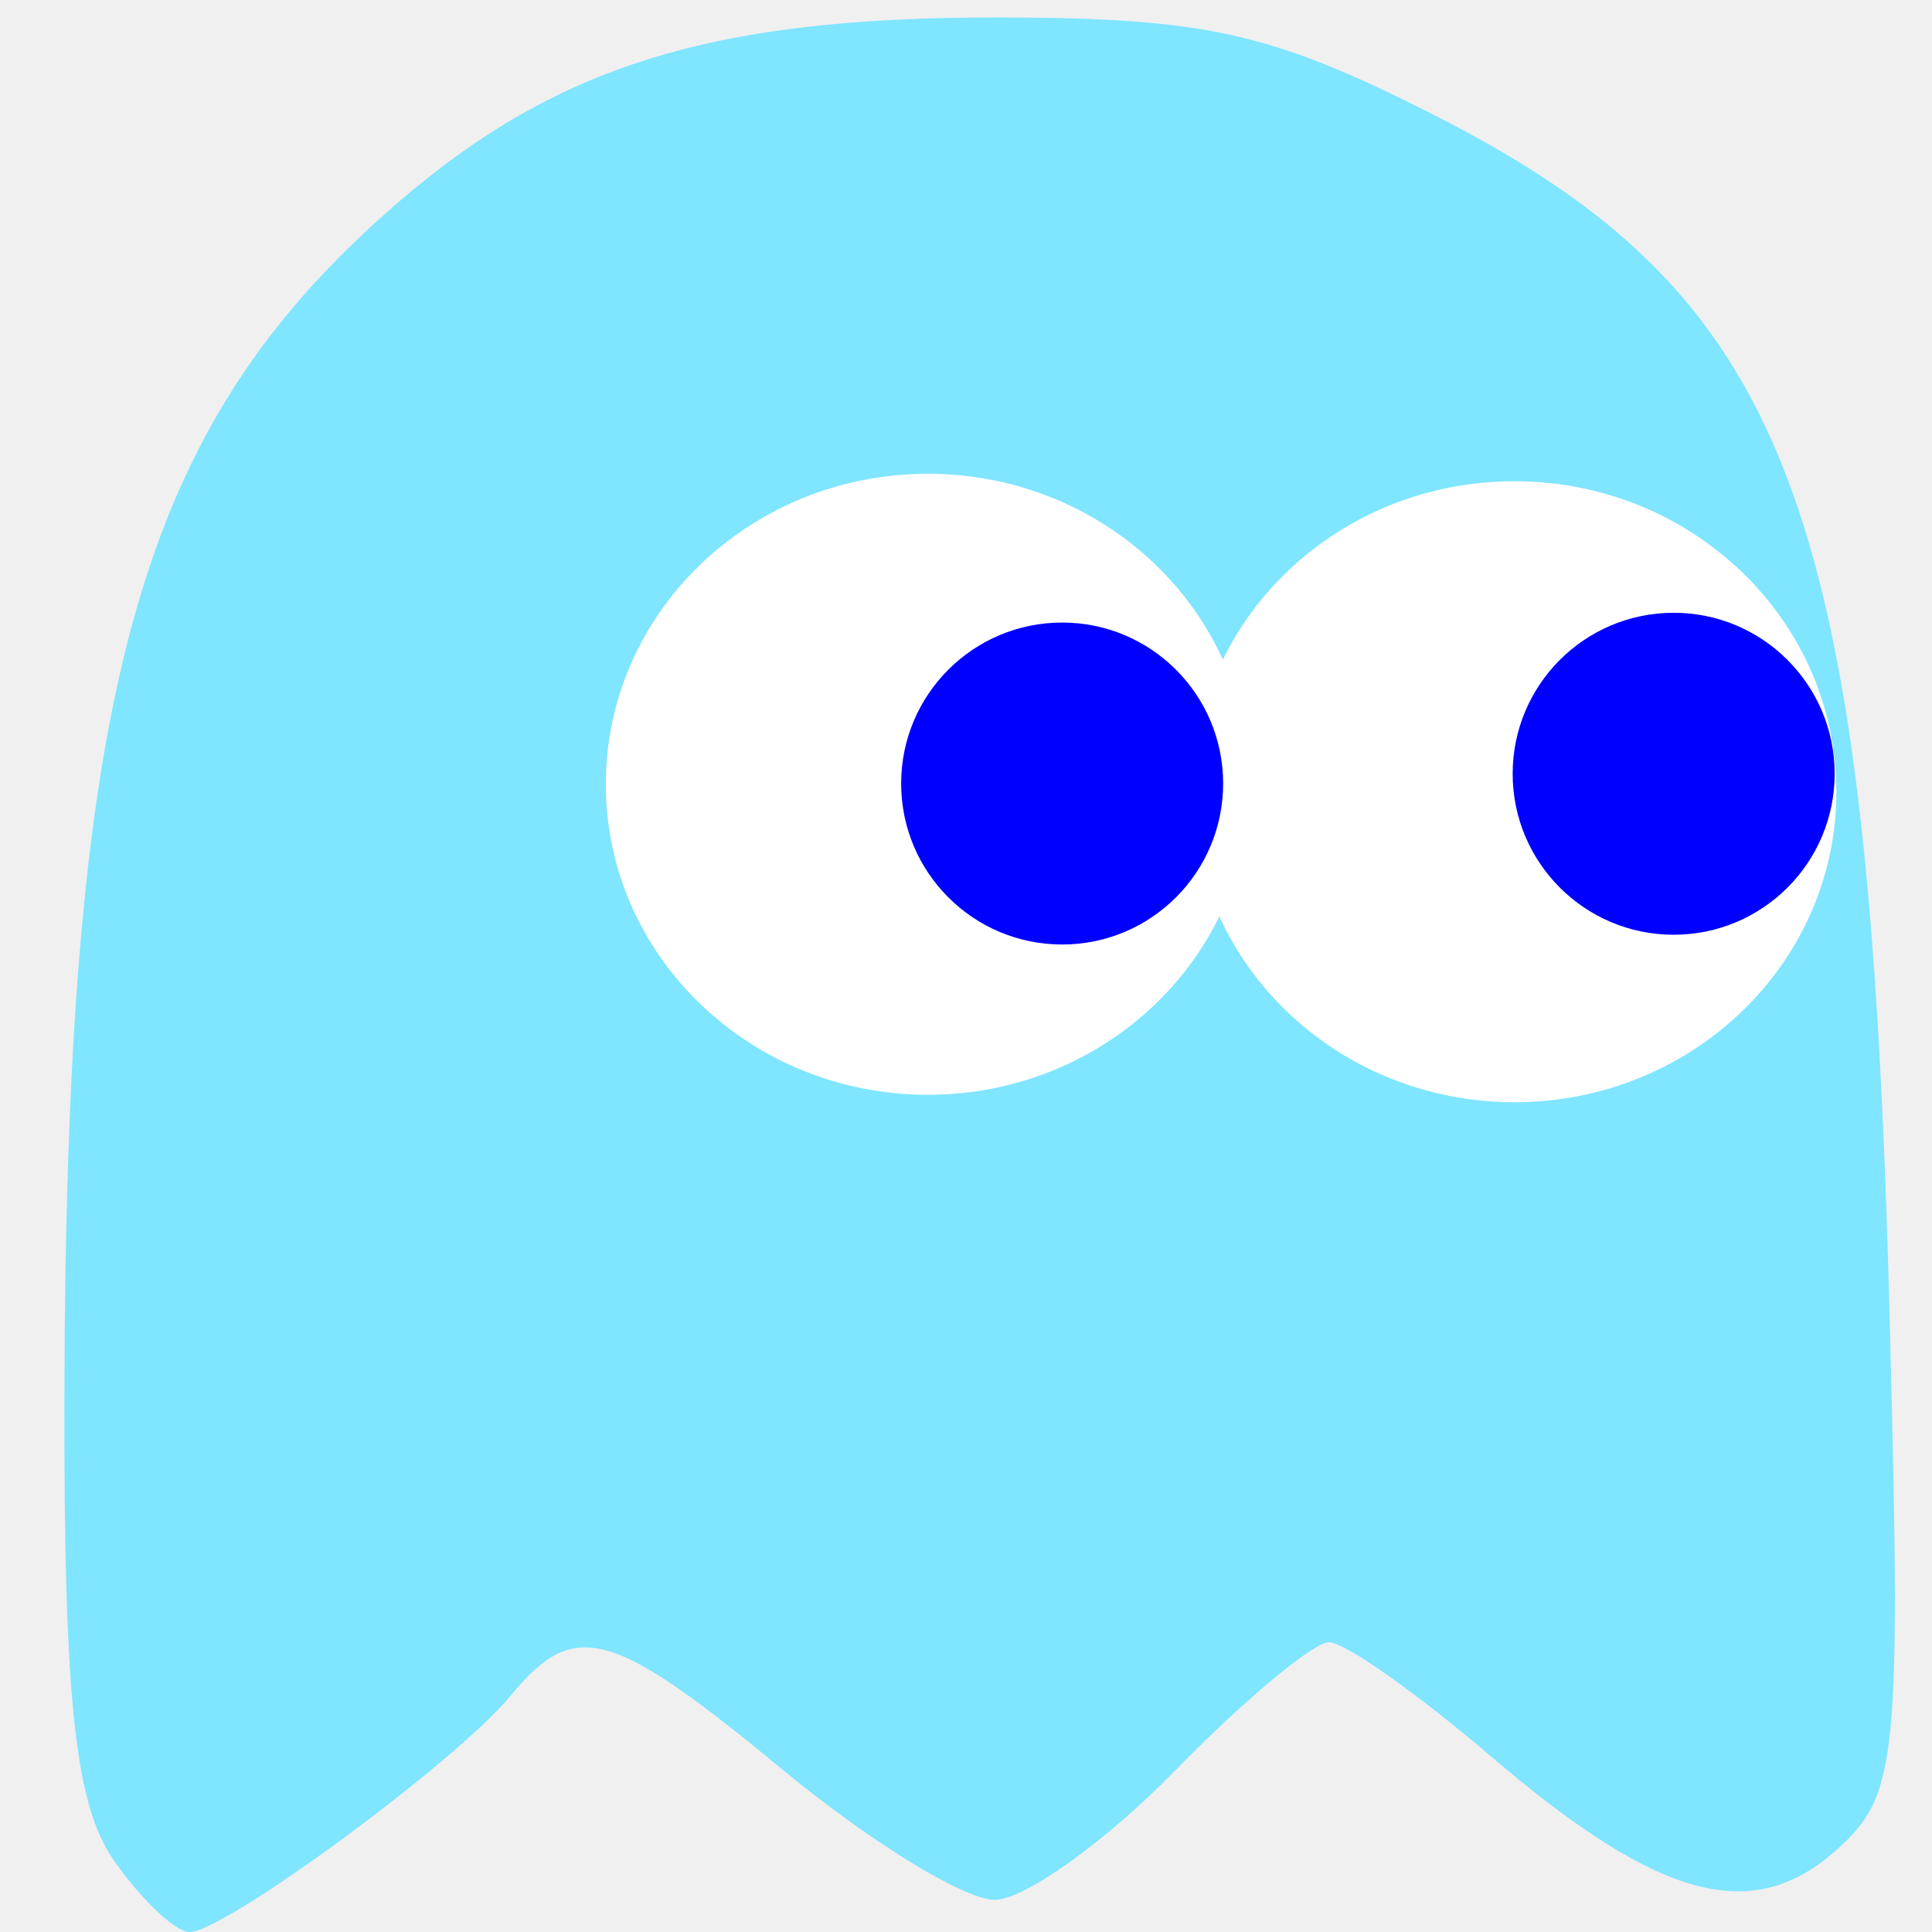
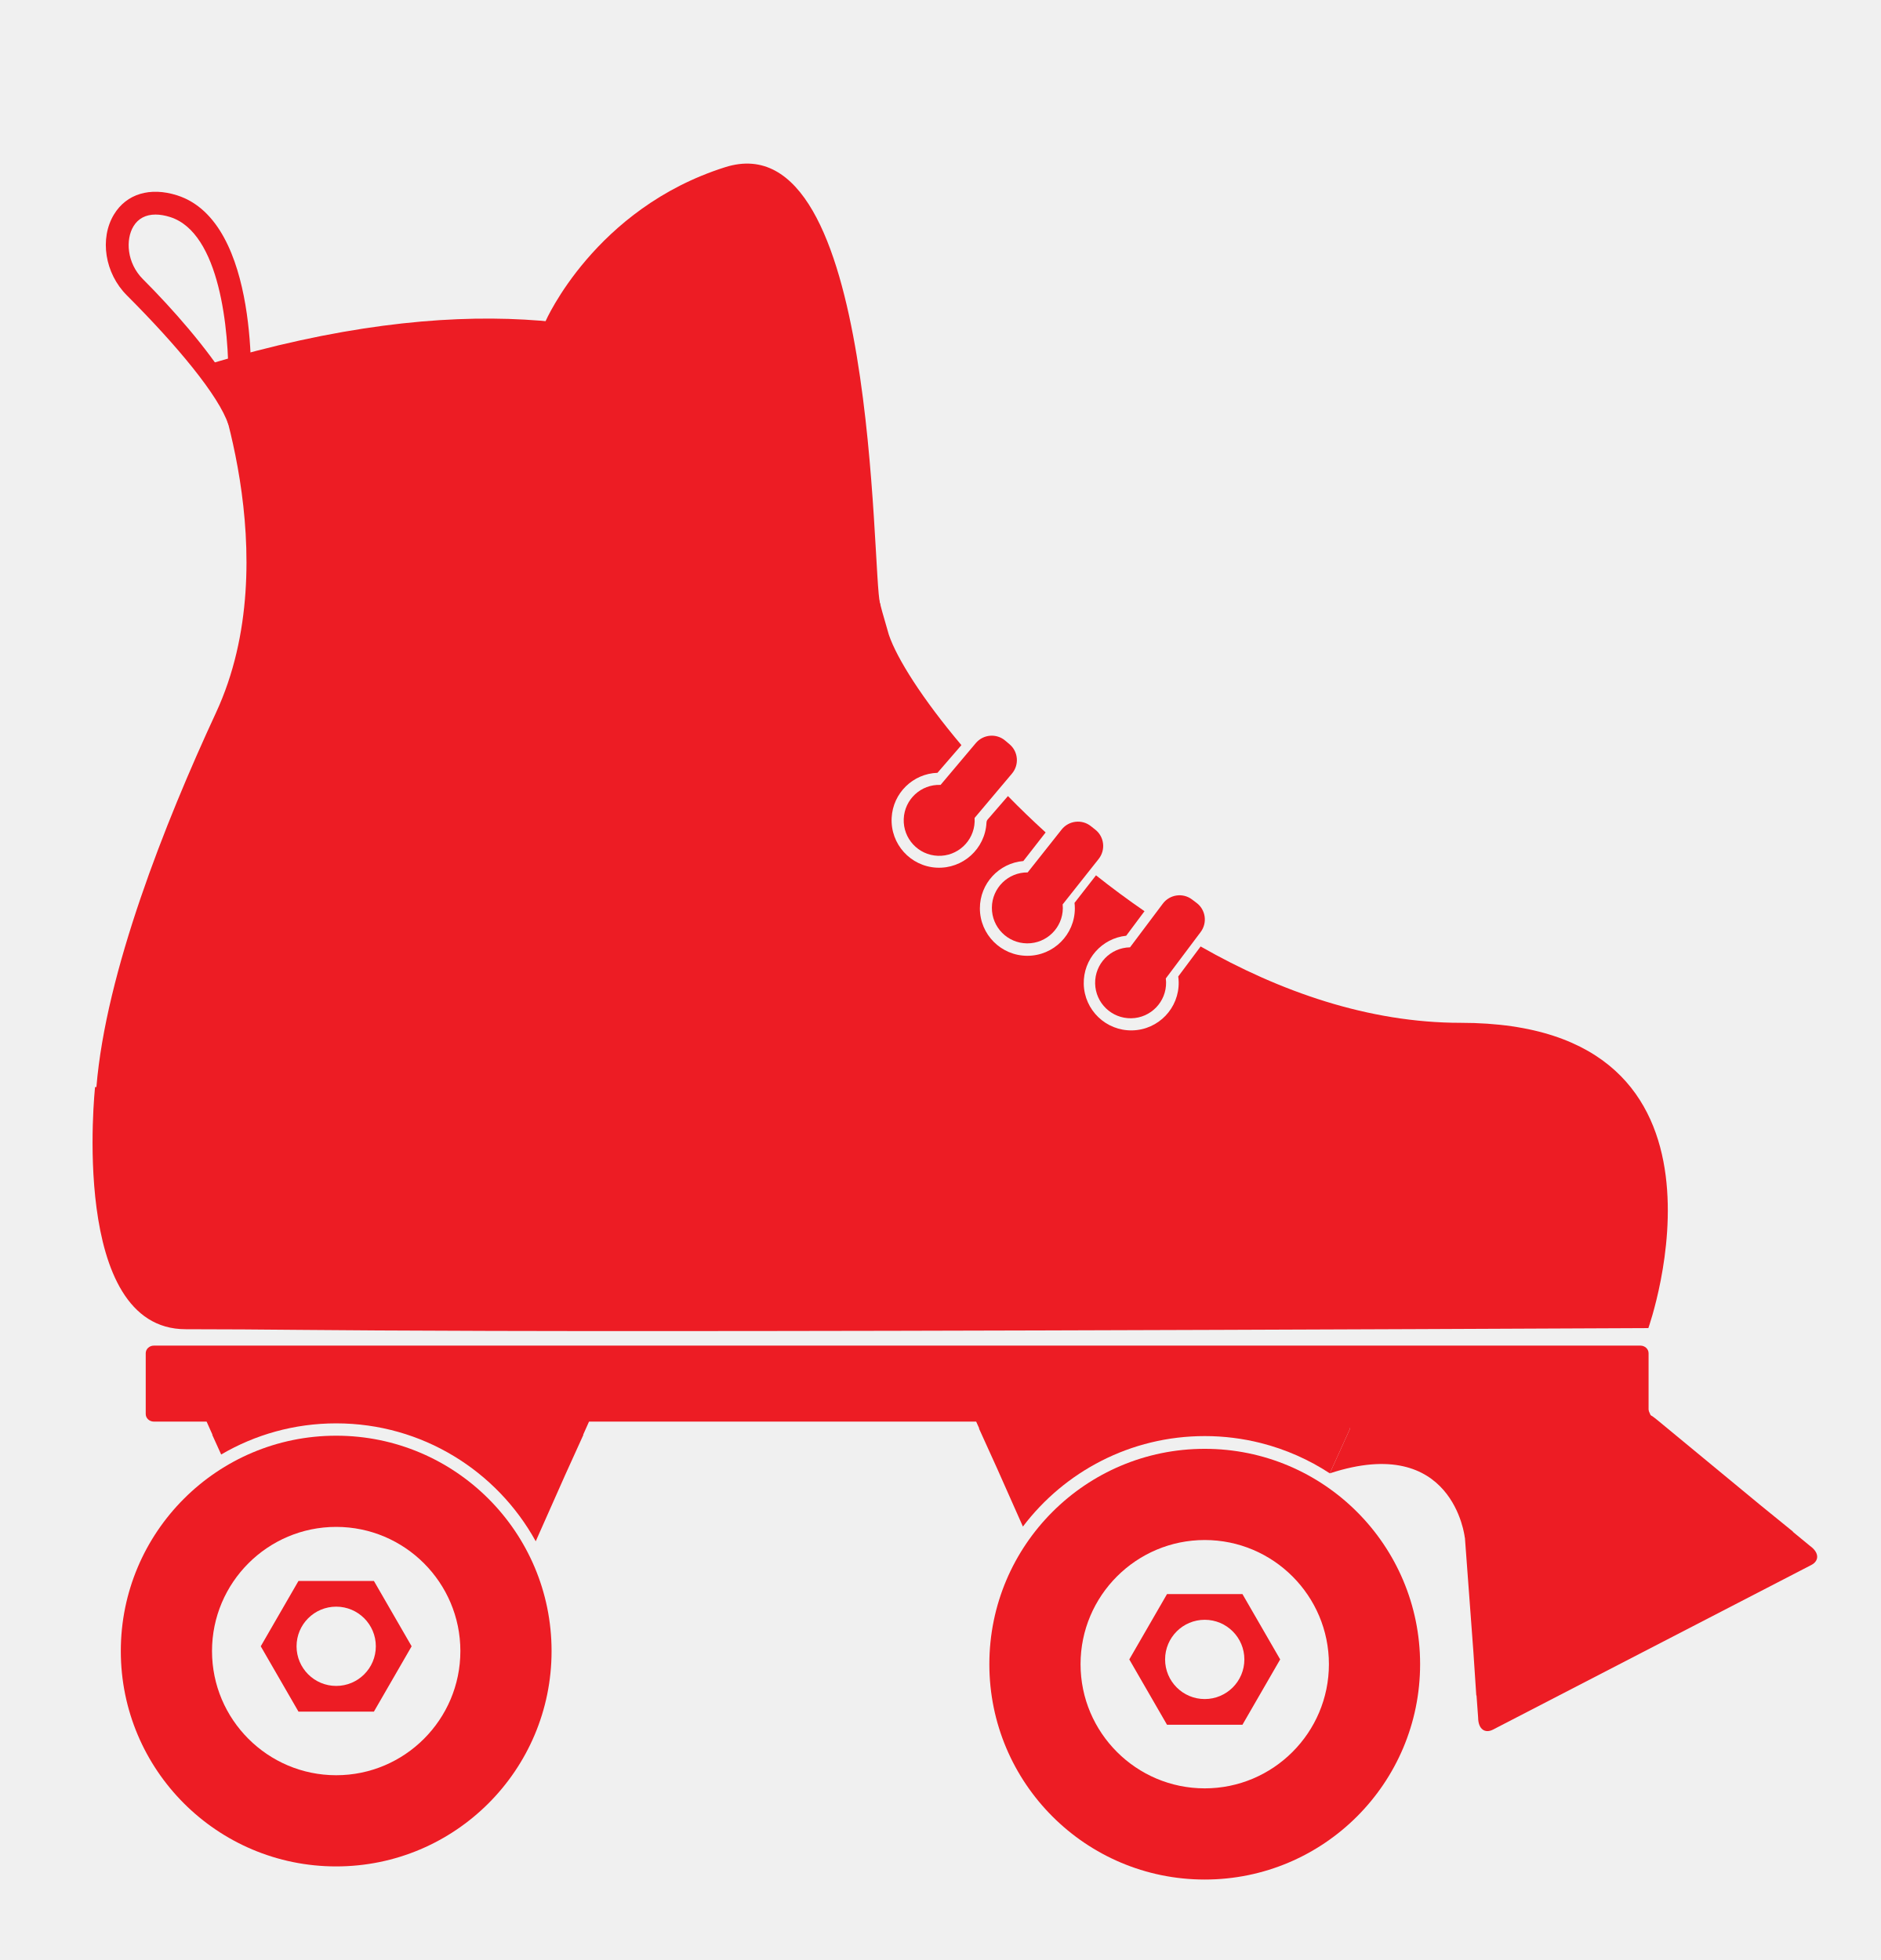
- <svg xmlns="http://www.w3.org/2000/svg" width="60" height="60" id="svg3209" version="1.1">
-   <defs id="defs3211" />
-   <g id="layer1" transform="translate(-620.1475,-462.0915)">
-     <g id="g3048" transform="translate(169.6996,-110.9135)">
-       <path style="fill:#80e5ff" d="m 453.985,630.783 c -1.203,-1.717 -1.552,-4.958 -1.537,-14.25 0.036,-21.779 2.19,-29.871 9.777,-36.725 5.183,-4.683 10.07,-6.272 19.247,-6.261 6.373,0.008 8.457,0.471 13.422,2.984 11.102,5.619 13.563,12.025 14.228,37.027 0.374,14.076 0.27,15.17 -1.607,16.869 -2.626,2.377 -5.537,1.597 -10.773,-2.884 -2.273,-1.945 -4.532,-3.537 -5.02,-3.537 -0.488,0 -2.646,1.8 -4.794,4 -2.148,2.2 -4.666,4 -5.594,4 -0.928,0 -3.866,-1.8 -6.529,-4 -5.383,-4.448 -6.509,-4.757 -8.505,-2.333 -1.68,2.041 -8.873,7.333 -9.966,7.333 -0.436,0 -1.494,-1 -2.35,-2.223 z m 28.759,-24.895 c 1.201,-0.614 2.9,-2.016 3.775,-3.114 1.576,-1.979 1.613,-1.974 4.164,0.576 3.54,3.54 7.202,4.284 11.351,2.306 3.998,-1.907 4.676,-5.329 1.155,-5.832 -2.471,-0.352 -3.684,-3.59 -1.584,-4.227 4.844,-1.467 4.924,-1.538 3.905,-3.441 -1.366,-2.552 -6.469,-4.522 -9.648,-3.725 -1.433,0.36 -3.733,1.782 -5.112,3.16 l -2.506,2.506 -2.323,-2.506 c -4.549,-4.909 -12.115,-4.152 -15.04,1.504 -1.776,3.434 -1.79,5.672 -0.057,8.799 2.447,4.415 7.672,6.165 11.92,3.993 z m -0.936,-7.335 c -0.775,-2.021 0.378,-3.548 2.679,-3.548 1.404,0 1.941,0.692 1.941,2.5 0,1.846 -0.531,2.5 -2.031,2.5 -1.117,0 -2.282,-0.653 -2.589,-1.452 z" id="Blinky">
-         </path>
-       <path transform="matrix(1.12,0,0,1.018868,-61.32166,-12.3137)" d="m 507.857,598.612 c 0,5.227 -3.997,9.464 -8.929,9.464 -4.931,0 -8.929,-4.237 -8.929,-9.464 0,-5.227 3.997,-9.464 8.929,-9.464 4.931,0 8.929,4.237 8.929,9.464 z" id="path3004" style="fill:#ffffff;fill-opacity:1" />
-       <path transform="matrix(1.12,0,0,1.018868,-79.53593,-12.54456)" d="m 507.857,598.612 c 0,5.227 -3.997,9.464 -8.929,9.464 -4.931,0 -8.929,-4.237 -8.929,-9.464 0,-5.227 3.997,-9.464 8.929,-9.464 4.931,0 8.929,4.237 8.929,9.464 z" id="path3004-1" style="fill:#ffffff;fill-opacity:1" />
-       <path transform="matrix(1.75991,0,0,1.68502,-365.3443,-410.6997)" d="m 485.126,598.235 c 0,1.639 -1.272,2.967 -2.841,2.967 -1.569,0 -2.841,-1.329 -2.841,-2.967 0,-1.639 1.272,-2.967 2.841,-2.967 1.569,0 2.841,1.329 2.841,2.967 z" id="path3026" style="fill:#0000ff;fill-opacity:1" />
-       <path transform="matrix(1.75991,0,0,1.68502,-346.3532,-411.003)" d="m 485.126,598.235 c 0,1.639 -1.272,2.967 -2.841,2.967 -1.569,0 -2.841,-1.329 -2.841,-2.967 0,-1.639 1.272,-2.967 2.841,-2.967 1.569,0 2.841,1.329 2.841,2.967 z" id="path3026-7" style="fill:#0000ff;fill-opacity:1" />
+ <svg xmlns="http://www.w3.org/2000/svg" version="1.1" id="_x2014_ÎÓÈ_x5F_1" x="0px" y="0px" width="426.043px" height="444.044px" viewBox="0 0 426.043 444.044" enable-background="new 0 0 426.043 444.044" xml:space="preserve">
+   <g>
+     <g>
+       <path fill="#ED1C24" d="M373.453,320.349c0,0.95-0.828,1.721-1.848,1.721H34.86c-1.021,0-1.848-0.771-1.848-1.721v-13.773       c0-0.95,0.828-1.722,1.848-1.722h336.745c1.02,0,1.848,0.771,1.848,1.722V320.349z" />
+       <path fill="#ED1C24" d="M410.316,354.554l-33.25,17.197l-5.62,2.906l-33.25,17.198c-1.745,0.902-3.334-0.032-3.354-2.73       c0,0-0.165-2.271-0.365-5.038l-0.052,0.027l-0.651-9.792c-0.001-0.011-0.002-0.027-0.002-0.036l-2.276-30.651       c-0.05-0.982-0.092-1.89,1.347-2.634l38.688-20.01c2.204-1.141,2.674-0.166,4.141,0.917l22.864,18.88       c0.007,0.006,0.02,0.018,0.028,0.024l7.613,6.19l-0.051,0.026c2.144,1.762,3.901,3.208,3.901,3.208       C412.217,351.814,412.061,353.651,410.316,354.554z" />
+       <path fill="#ED1C24" d="M123.591,72.759c0,0,11.137-25.546,40.69-34.884c34.64-10.945,33.151,92.128,35.106,99.027       C201.348,143.803,142.564,121.081,123.591,72.759z" />
+       <path fill="#ED1C24" d="M51.75,96.239c-2.108-6.529-11.73-18.042-23.019-29.332c-4.984-4.983-6.23-12.869-2.899-18.343       c2.827-4.645,8.17-6.256,14.287-4.31C59.092,50.29,56.864,88.916,56.76,90.557l-2.887-0.182c0.774,1.507,1.395,2.943,1.826,4.277       L51.75,96.239z M35.232,48.608c-2.204,0-3.924,0.895-4.988,2.642c-1.835,3.015-1.537,8.33,2.139,12.005       c6.841,6.842,14.557,15.68,19.352,23.376c0.153-11.773-1.902-33.867-13.182-37.456C37.356,48.796,36.244,48.608,35.232,48.608z" />
+       <g>
+         <path fill="#ED1C24" d="M132.373,316.446H93.411h-6.587H47.861c-2.044,0-3.067,1.56-1.796,3.967c0,0,0.934,2.091,2.072,4.642         l-0.061-0.001l2.027,4.469c7.647-4.484,16.55-7.057,26.055-7.057c19.472,0,36.421,10.789,45.202,26.715l6.703-15.098         c0.003-0.007,0.01-0.023,0.015-0.032l4.081-8.997l-0.061,0.001c1.138-2.551,2.072-4.642,2.072-4.642         C135.439,318.006,134.417,316.446,132.373,316.446z" />
+         <path fill="#ED1C24" d="M76.158,345.922c15.511,0,28.131,12.619,28.131,28.13c0,15.513-12.62,28.132-28.131,28.132         c-15.512,0-28.131-12.619-28.131-28.132C48.027,358.541,60.646,345.922,76.158,345.922 M76.158,325.263         c-26.946,0-48.79,21.844-48.79,48.789c0,26.947,21.844,48.79,48.79,48.79c26.945,0,48.79-21.843,48.79-48.79         C124.948,347.106,103.103,325.263,76.158,325.263L76.158,325.263z" />
+         <path fill="#ED1C24" d="M84.702,358.171H67.613l-8.545,14.801l8.545,14.801h17.089l8.545-14.801L84.702,358.171z M76.158,381.952         c-4.959,0-8.979-4.021-8.979-8.98c0-4.958,4.02-8.979,8.979-8.979c4.958,0,8.979,4.021,8.979,8.979         C85.137,377.931,81.116,381.952,76.158,381.952z" />
+       </g>
+       <g>
+         <path fill="#ED1C24" d="M369.359,310.177l-81.985,4.835c0,0,19.552,6.059,18.413,8.608h0.061l-4.079,8.996         c-0.005,0.01-0.013,0.025-0.017,0.034l-0.505,1.139l0,0c28.009-9.191,30.574,14.54,30.574,14.54         c6.378-0.296,45.993-18.771,45.993-18.771L369.359,310.177z" />
+         <polygon fill="#ED1C24" points="301.245,333.792 301.247,333.789 301.244,333.789       " />
+         <path fill="#ED1C24" d="M306.064,315.012h-18.69h-20.273h-6.587h-38.963c-2.044,0-3.066,1.56-1.796,3.966         c0,0,0.935,2.093,2.072,4.643h-0.061l4.08,8.996c0.005,0.01,0.011,0.025,0.015,0.034l5.86,13.196         c9.435-12.453,24.383-20.499,41.21-20.499c4.382,0,8.633,0.554,12.694,1.579c5.629,1.424,10.893,3.764,15.616,6.863         c0,0,0.003-0.001,0.005-0.001l0.505-1.139c0.004-0.009,0.012-0.024,0.017-0.034l4.079-8.996h-0.061         c1.139-2.55,2.072-4.643,2.072-4.643C309.129,316.571,308.106,315.012,306.064,315.012z" />
+       </g>
+       <g>
+         <path fill="#ED1C24" d="M272.909,348.896c15.512,0,28.131,12.619,28.131,28.131c0,15.511-12.619,28.131-28.131,28.131         c-15.511,0-28.131-12.62-28.131-28.131C244.778,361.515,257.398,348.896,272.909,348.896 M272.909,328.236         c-26.945,0-48.79,21.845-48.79,48.79s21.845,48.789,48.79,48.789c26.944,0,48.789-21.844,48.789-48.789         S299.854,328.236,272.909,328.236L272.909,328.236z" />
+         <path fill="#ED1C24" d="M281.454,361.146h-17.09l-8.545,14.799l8.545,14.801h17.09l8.545-14.801L281.454,361.146z          M272.909,384.926c-4.959,0-8.979-4.021-8.979-8.98c0-4.958,4.021-8.979,8.979-8.979c4.958,0,8.979,4.021,8.979,8.979         C281.888,380.905,277.867,384.926,272.909,384.926z" />
+       </g>
+       <g>
+         <path fill="#ED1C24" d="M228.689,168.614l-0.998-0.842c-1.984-1.673-4.962-1.412-6.645,0.585l-7.975,9.464         c-0.002,0-0.006,0-0.009,0c-4.437-0.169-8.169,3.29-8.338,7.726c-0.168,4.436,3.29,8.168,7.727,8.337         c4.435,0.169,8.167-3.29,8.336-7.725c0.012-0.288,0.006-0.571-0.013-0.851l8.466-10.047         C230.923,173.264,230.677,170.288,228.689,168.614z" />
+       </g>
+       <g>
+         <path fill="#ED1C24" d="M248.129,187.97l-1.022-0.811c-2.036-1.613-5.003-1.26-6.624,0.787l-7.683,9.703         c-0.003,0-0.007-0.001-0.01-0.001c-4.438-0.034-8.064,3.537-8.098,7.976c-0.035,4.439,3.536,8.065,7.975,8.099         c4.439,0.034,8.064-3.537,8.098-7.976c0.003-0.287-0.011-0.571-0.039-0.85l8.156-10.299         C250.503,192.549,250.165,189.582,248.129,187.97z" />
+       </g>
+       <g>
+         <path fill="#ED1C24" d="M271.059,204.552l-1.043-0.785c-2.076-1.56-5.034-1.13-6.601,0.958l-7.432,9.896c-0.004,0-0.007,0-0.01,0         c-4.438,0.08-7.97,3.743-7.891,8.182c0.08,4.439,3.745,7.971,8.183,7.891s7.97-3.744,7.89-8.181         c-0.006-0.288-0.027-0.571-0.062-0.849l7.889-10.506C273.549,209.068,273.137,206.11,271.059,204.552z" />
+       </g>
+       <path fill="#ED1C24" d="M330.891,231.724c-20.831,0-40.962-7.065-58.912-17.299l-5.071,6.798c0.056,0.405,0.09,0.816,0.099,1.234       c0.127,5.939-4.585,10.855-10.524,10.982c-5.937,0.126-10.854-4.586-10.98-10.525c-0.12-5.631,4.111-10.341,9.614-10.92       l4.147-5.561c-3.798-2.61-7.465-5.334-10.986-8.126l-4.865,6.241c0.046,0.405,0.073,0.817,0.073,1.235       c0,5.941-4.816,10.756-10.757,10.756c-5.938,0-10.755-4.815-10.755-10.756c0-5.632,4.331-10.251,9.845-10.714l5.051-6.479       c-3.146-2.874-5.74-5.374-8.539-8.238l-4.482,5.18c-0.217,0.239-0.358,0.431-0.381,0.848c-0.304,5.933-5.36,10.495-11.291,10.192       c-5.931-0.304-10.496-5.359-10.191-11.292c0.289-5.626,4.85-10.017,10.38-10.197l5.425-6.27       c-8.821-10.451-14.623-19.63-16.44-25.009c-4.354-14.644-5.219-21.288-7.368-32.72c0,0-31.634-63.052-146.549-28.622       c0,0,17.862,43.685,1.506,78.978C37.33,186.485,23.993,220.2,21.84,246.281l-0.303-0.015c0,0-5.941,54.873,20.527,54.873       c37.912,0,35.639,1.107,331.339-0.253C373.402,300.886,398.031,231.724,330.891,231.724z" />
    </g>
  </g>
+   <defs>
+     <filter id="Adobe_OpacityMaskFilter" filterUnits="userSpaceOnUse" x="184.71" y="663.915" width="0" height="0">
+       <feFlood style="flood-color:white;flood-opacity:1" result="back" />
+       <feBlend in="SourceGraphic" in2="back" mode="normal" />
+     </filter>
+   </defs>
+   <mask maskUnits="userSpaceOnUse" x="184.71" y="663.915" width="0" height="0" id="SVGID_1_">
+     <g filter="url(#Adobe_OpacityMaskFilter)">
+       <defs>
+         <filter id="Adobe_OpacityMaskFilter_1_" filterUnits="userSpaceOnUse" x="184.71" y="663.915" width="0" height="0">
+           <feFlood style="flood-color:white;flood-opacity:1" result="back" />
+           <feBlend in="SourceGraphic" in2="back" mode="normal" />
+         </filter>
+       </defs>
+       <mask maskUnits="userSpaceOnUse" x="184.71" y="663.915" width="0" height="0" id="SVGID_1_">
+         <g filter="url(#Adobe_OpacityMaskFilter_1_)">
+       </g>
+       </mask>
+       <linearGradient id="SVGID_2_" gradientUnits="userSpaceOnUse" x1="184.71" y1="663.915" x2="184.71" y2="663.915">
+         <stop offset="0" style="stop-color:#000000" />
+         <stop offset="0.327" style="stop-color:#020202" />
+         <stop offset="0.464" style="stop-color:#090909" />
+         <stop offset="0.565" style="stop-color:#161616" />
+         <stop offset="0.649" style="stop-color:#272727" />
+         <stop offset="0.722" style="stop-color:#3E3E3E" />
+         <stop offset="0.787" style="stop-color:#5A5A5A" />
+         <stop offset="0.847" style="stop-color:#7C7C7C" />
+         <stop offset="0.902" style="stop-color:#A4A4A4" />
+         <stop offset="0.952" style="stop-color:#CECECE" />
+         <stop offset="1" style="stop-color:#FFFFFF" />
+       </linearGradient>
+       <path mask="url(#SVGID_1_)" fill="url(#SVGID_2_)" d="M184.71,663.915" />
+     </g>
+   </mask>
+   <linearGradient id="SVGID_3_" gradientUnits="userSpaceOnUse" x1="184.71" y1="663.915" x2="184.71" y2="663.915">
+     <stop offset="0" style="stop-color:#000000" />
+     <stop offset="0.517" style="stop-color:#020202" />
+     <stop offset="0.734" style="stop-color:#090808" />
+     <stop offset="0.893" style="stop-color:#151314" />
+     <stop offset="1" style="stop-color:#231F20" />
+   </linearGradient>
+   <path fill="url(#SVGID_3_)" d="M184.71,663.915" />
</svg>
